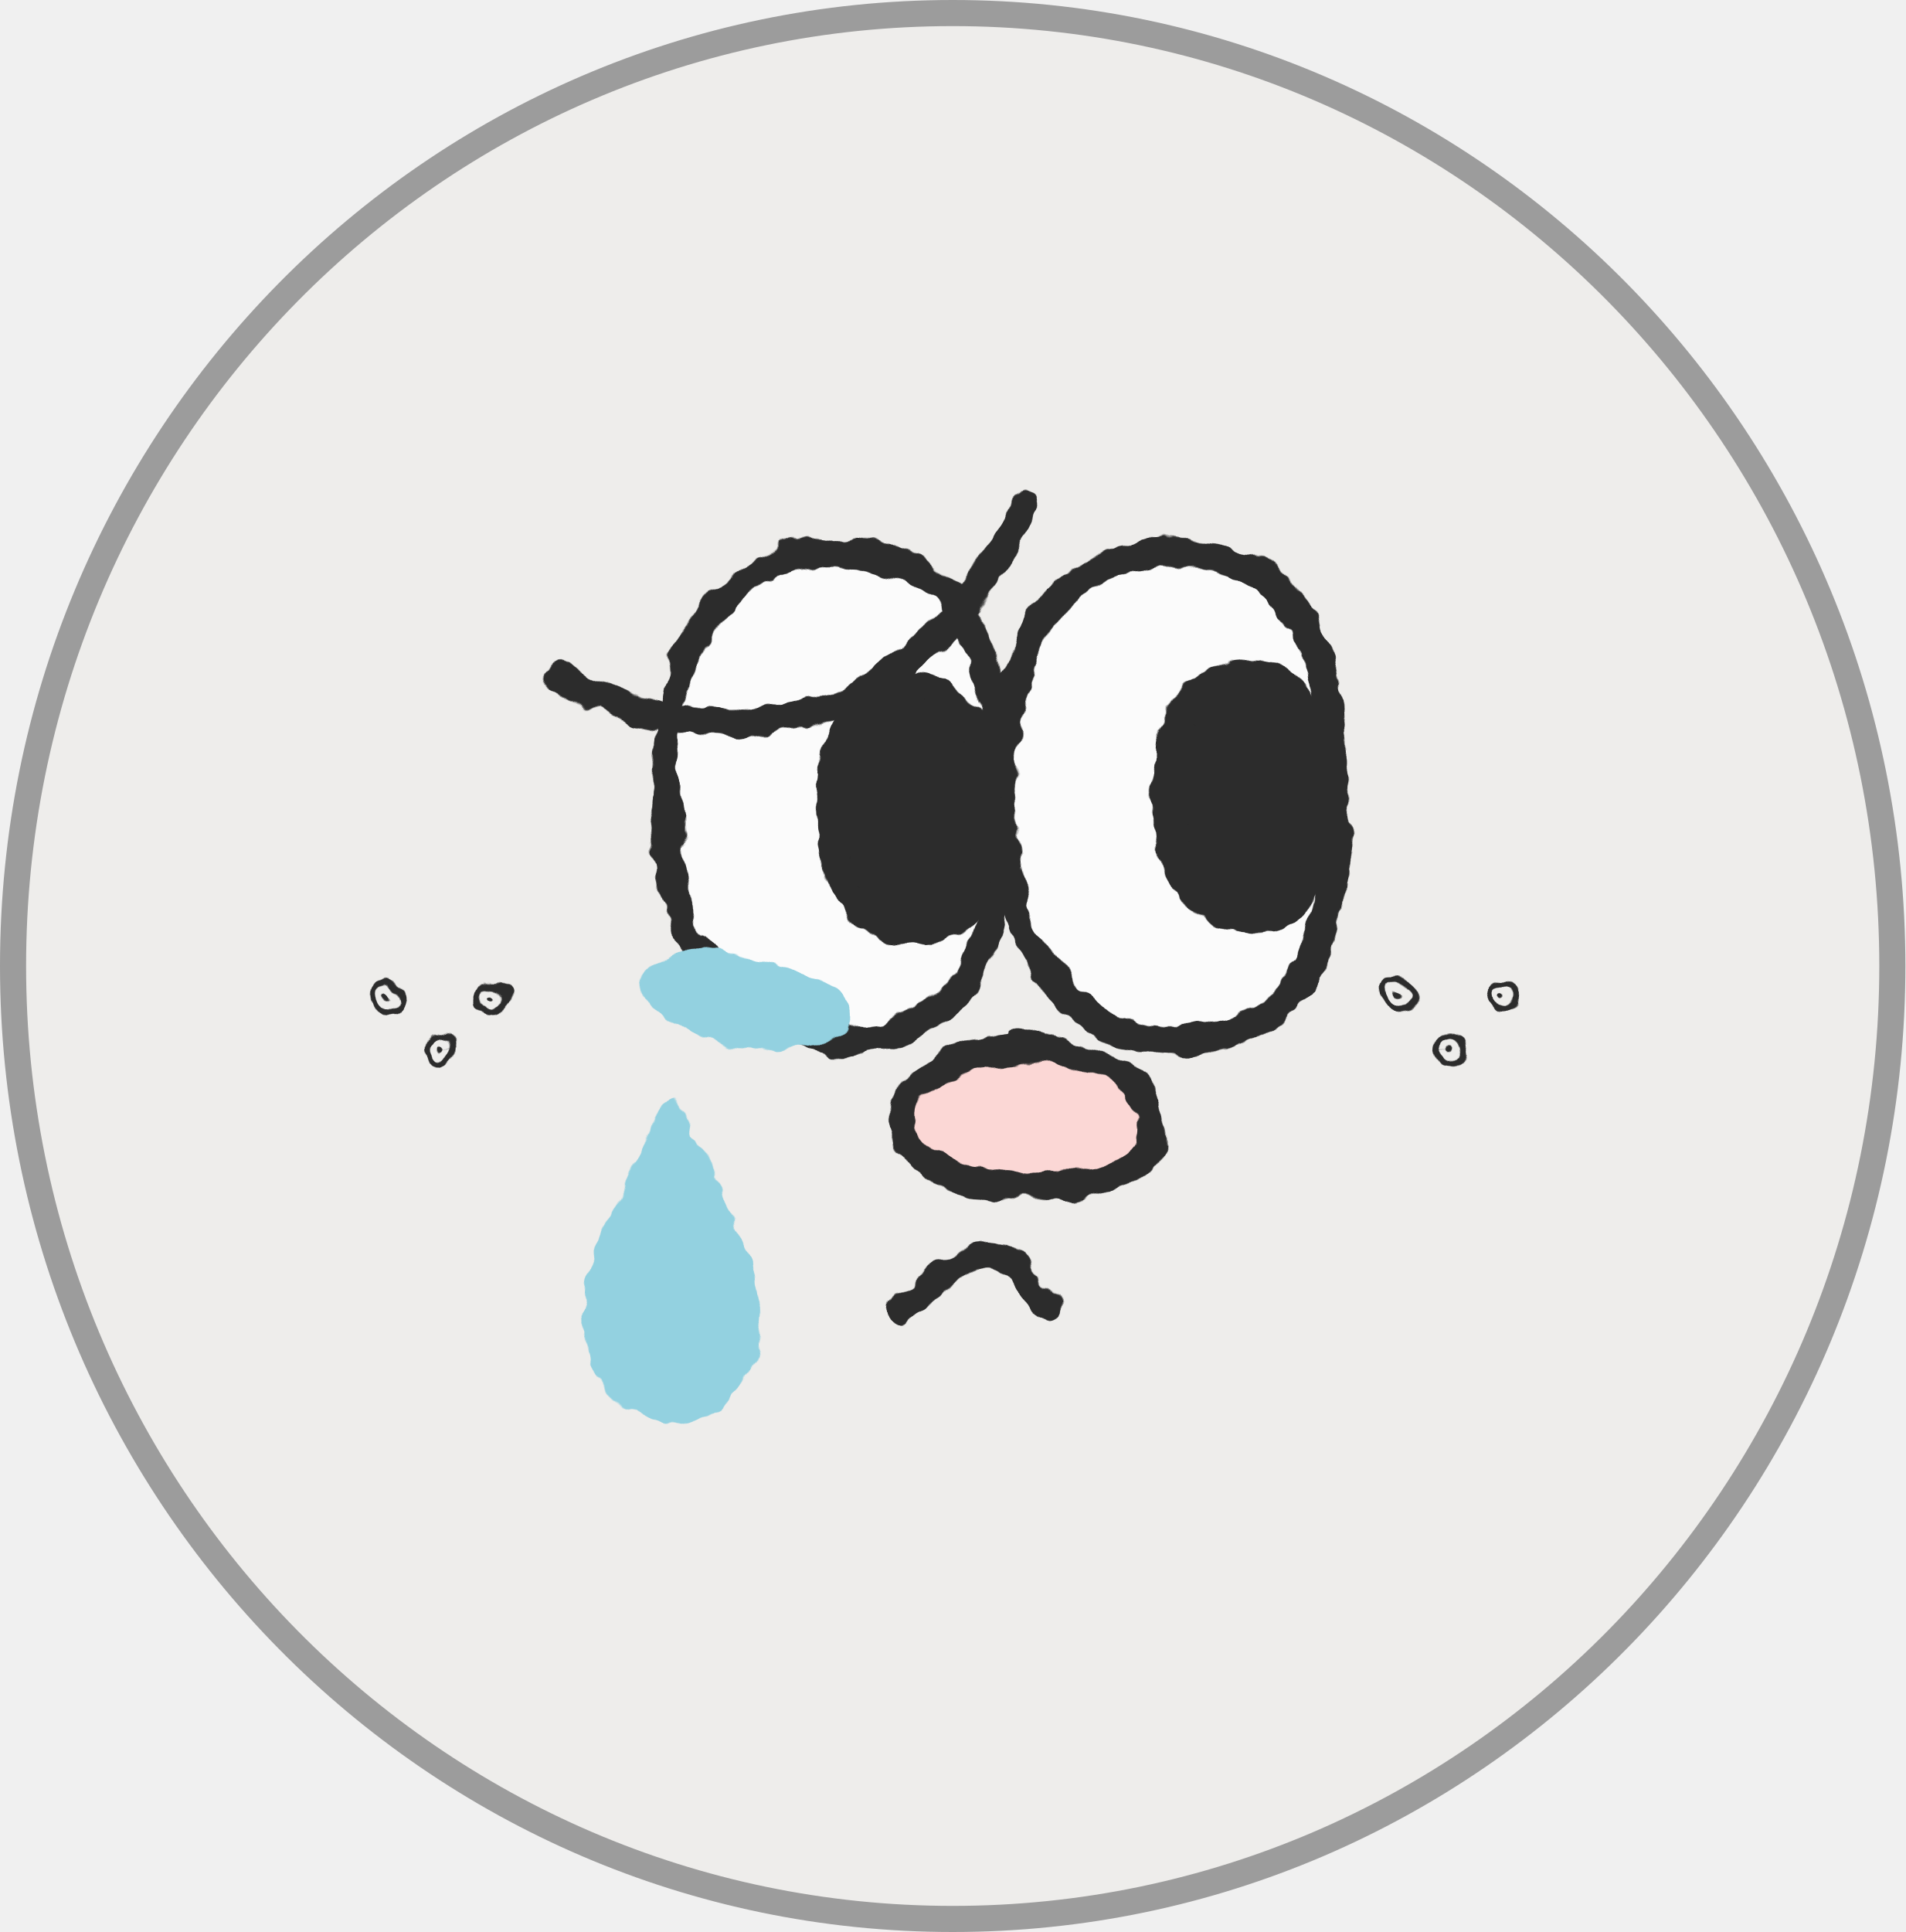
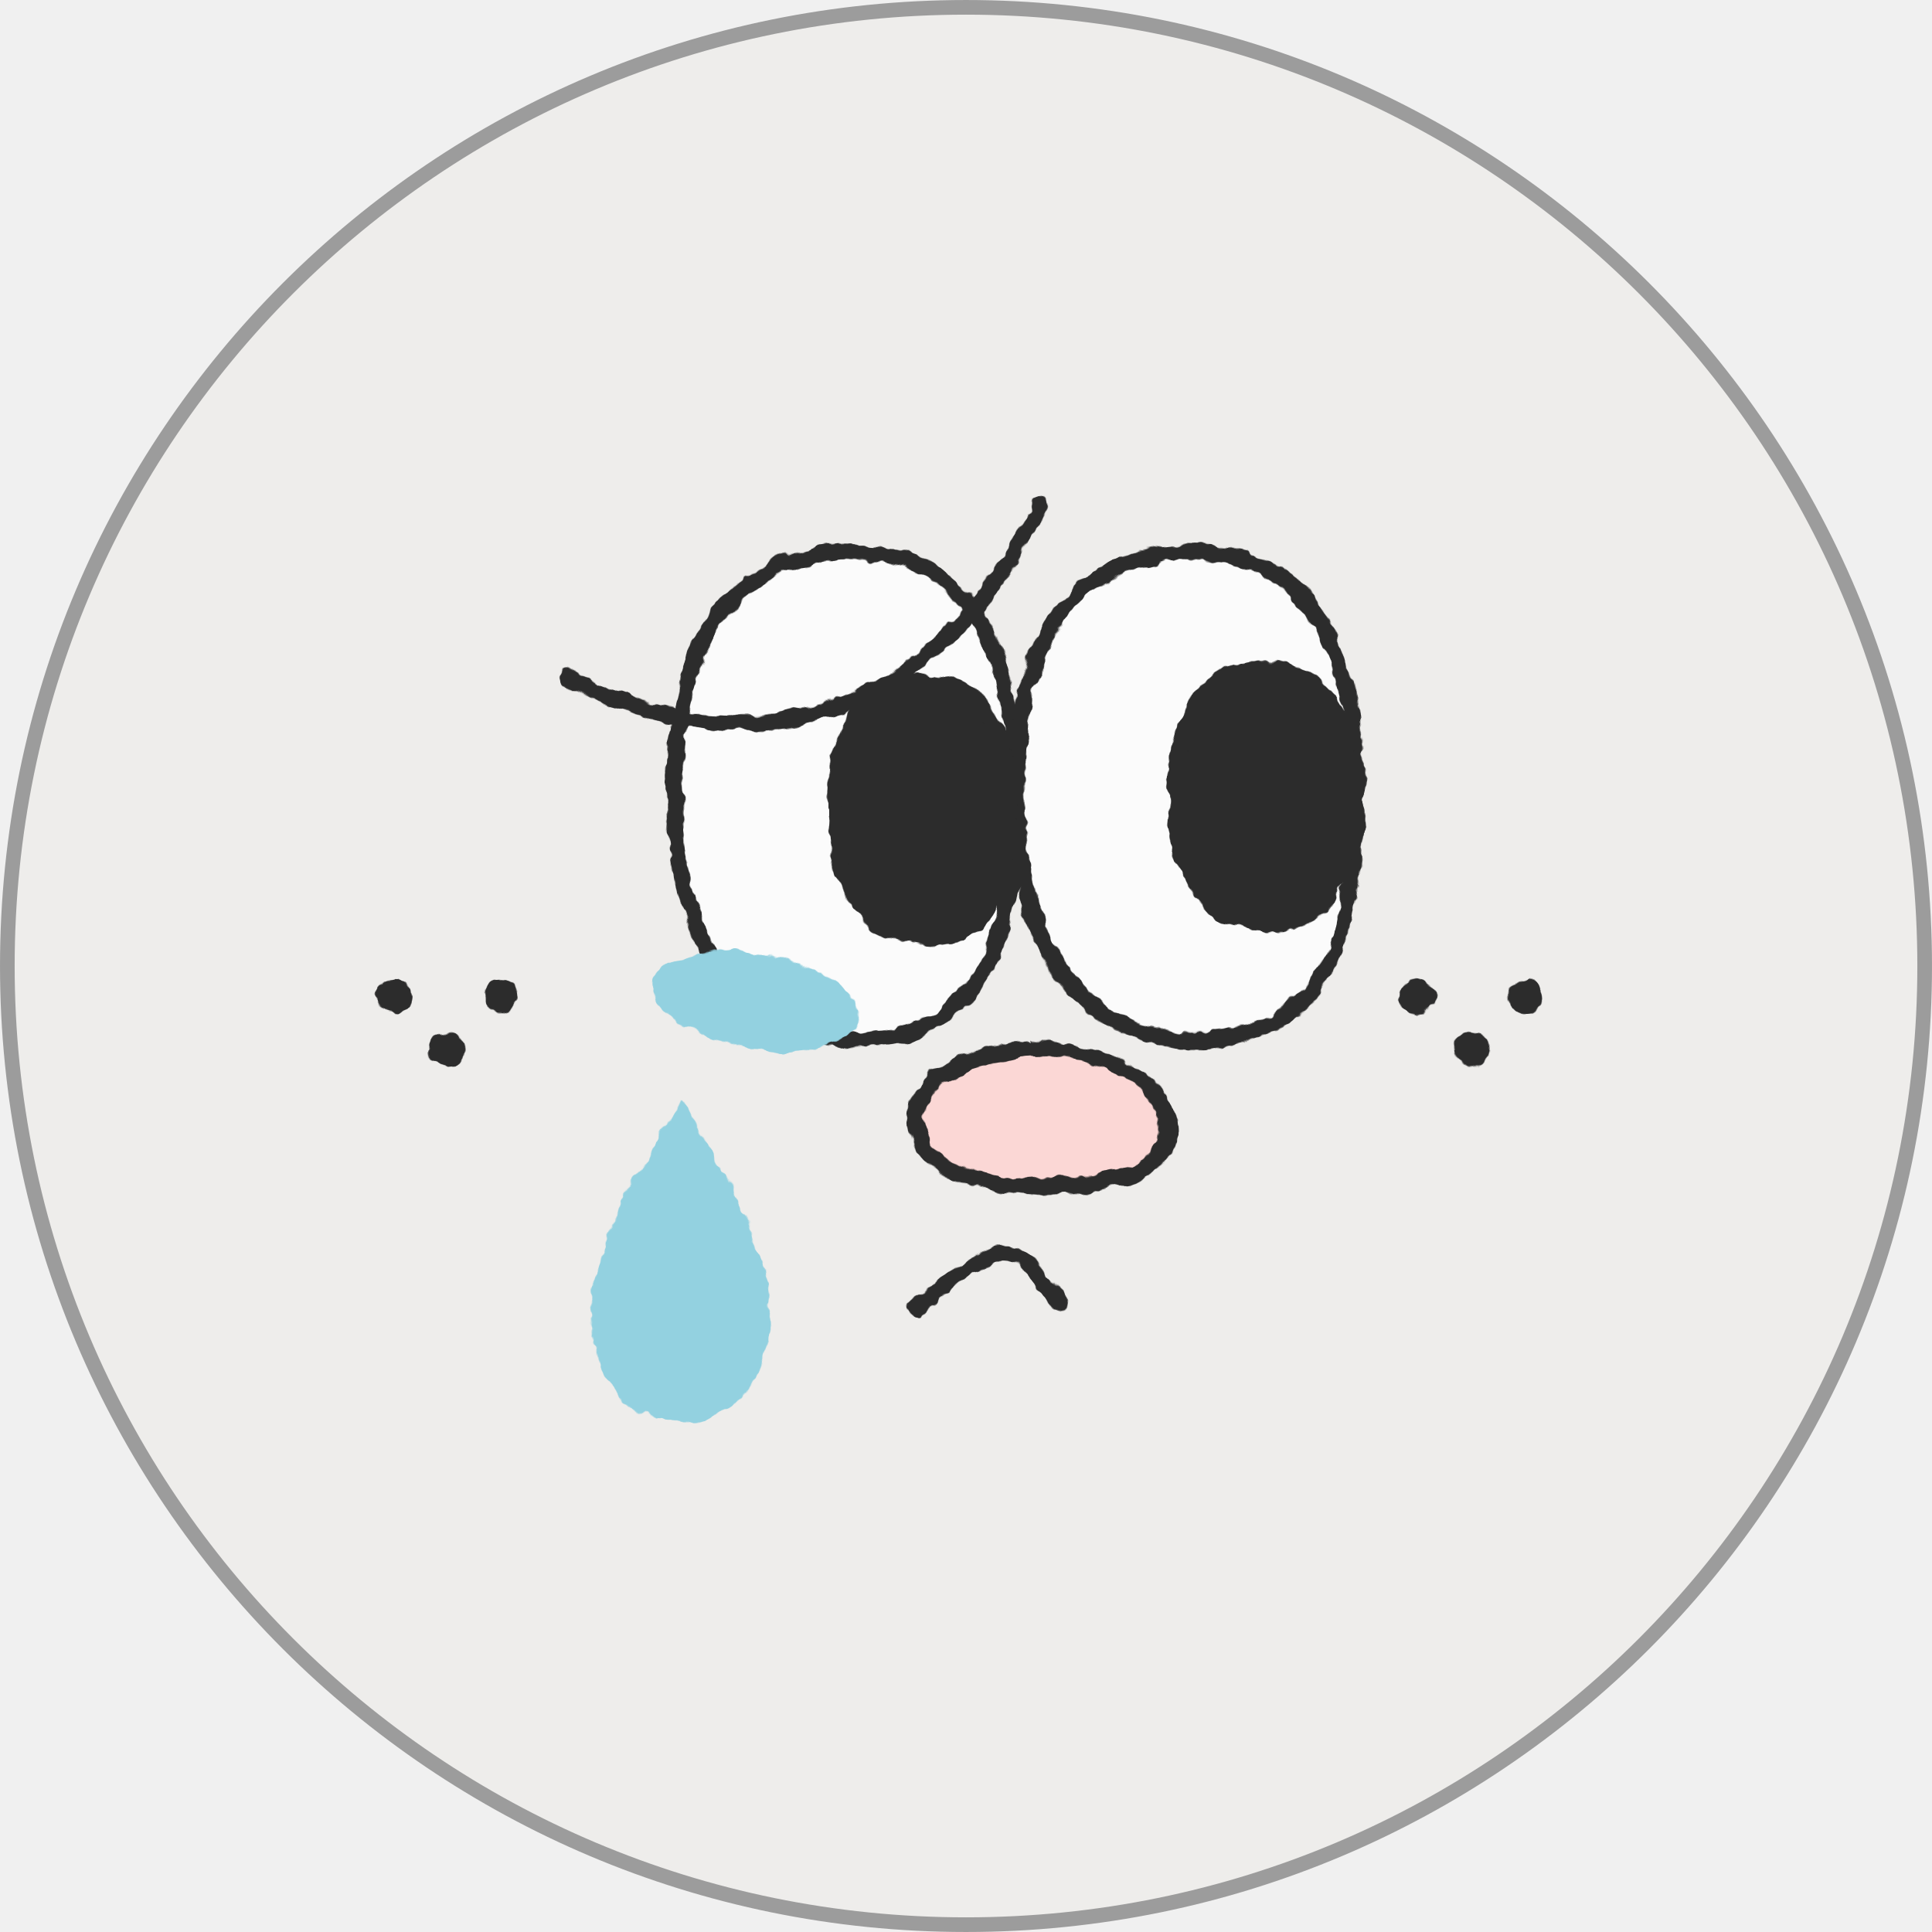
- <svg xmlns="http://www.w3.org/2000/svg" width="73" height="74" viewBox="0 0 73 74" fill="none">
-   <g clip-path="url(#clip0_40000282_7189)">
-     <path d="M36.5 0.5C56.376 0.5 72.5 16.835 72.5 37C72.5 57.165 56.376 73.5 36.5 73.5C16.624 73.5 0.5 57.165 0.5 37C0.5 16.835 16.624 0.5 36.5 0.5Z" fill="#EEEDEB" stroke="#9C9C9C" />
-     <g filter="url(#filter0_g_40000282_7189)">
-       <path d="M38.388 30.495C38.388 35.66 37.232 39.846 32.274 39.846C27.63 39.846 25.495 35.66 25.495 30.495C25.495 25.331 27.067 21.145 32.274 21.145C36.805 21.145 38.388 25.331 38.388 30.495Z" fill="#FBFBFB" stroke="#2C2C2C" stroke-width="1.079" stroke-miterlimit="10" />
-       <path d="M51.27 30.495C51.27 35.66 50.114 39.846 45.156 39.846C40.511 39.846 38.377 35.66 38.377 30.495C38.377 25.331 39.949 21.145 45.156 21.145C49.687 21.145 51.27 25.331 51.27 30.495Z" fill="#FBFBFB" stroke="#2C2C2C" stroke-width="1.079" stroke-miterlimit="10" />
-       <path d="M35.002 26.369C36.05 26.37 36.724 26.835 37.166 27.616C37.632 28.436 37.847 29.623 37.847 31.016C37.847 32.429 37.687 33.613 37.251 34.428C37.038 34.825 36.765 35.124 36.417 35.328C36.069 35.533 35.612 35.661 35.002 35.661C33.908 35.661 33.132 35.181 32.608 34.385C32.067 33.565 31.782 32.384 31.782 31.016C31.782 29.622 31.998 28.445 32.499 27.633C32.974 26.864 33.734 26.369 35.002 26.369Z" fill="#2C2C2C" stroke="#2C2C2C" stroke-width="1.079" />
-       <path d="M47.885 25.849C48.933 25.849 49.606 26.314 50.049 27.095C50.514 27.916 50.73 29.103 50.73 30.495C50.73 31.909 50.57 33.092 50.133 33.908C49.921 34.304 49.647 34.604 49.3 34.808C48.952 35.013 48.495 35.141 47.885 35.141C46.79 35.141 46.015 34.66 45.49 33.865C44.95 33.044 44.664 31.864 44.664 30.495C44.664 29.101 44.881 27.925 45.382 27.113C45.857 26.344 46.617 25.849 47.885 25.849Z" fill="#2C2C2C" stroke="#2C2C2C" stroke-width="1.079" />
-       <path d="M39.252 40.148C39.252 40.148 33.992 40.418 34.659 43.344C35.325 46.27 42.667 45.666 43.709 44.417C44.75 43.167 44.021 40.387 39.252 40.137V40.148Z" fill="#FBD7D5" stroke="#2C2C2C" stroke-width="1.079" stroke-miterlimit="10" />
-       <path d="M21.422 25.945C21.422 25.945 32.649 32.838 39.366 19.26" stroke="#2C2C2C" stroke-width="1.079" stroke-miterlimit="10" stroke-linecap="round" />
-       <path d="M14.851 38.063C14.915 38.063 14.967 38.116 14.967 38.18C14.967 38.244 14.915 38.296 14.851 38.296C14.786 38.296 14.734 38.244 14.734 38.18C14.734 38.116 14.786 38.063 14.851 38.063Z" fill="#2C2C2C" stroke="#2C2C2C" stroke-width="1.079" />
-       <path d="M18.934 38.063C18.998 38.063 19.05 38.116 19.05 38.18C19.05 38.244 18.998 38.296 18.934 38.296C18.869 38.296 18.817 38.244 18.817 38.18C18.817 38.116 18.869 38.063 18.934 38.063Z" fill="#2C2C2C" stroke="#2C2C2C" stroke-width="1.079" />
-       <path d="M16.893 40.093C16.957 40.093 17.009 40.146 17.009 40.21C17.009 40.274 16.957 40.327 16.893 40.327C16.828 40.327 16.776 40.275 16.775 40.21C16.775 40.146 16.828 40.093 16.893 40.093Z" fill="#2C2C2C" stroke="#2C2C2C" stroke-width="1.079" />
-       <path d="M53.541 38.063C53.605 38.063 53.657 38.116 53.657 38.18C53.657 38.244 53.605 38.296 53.541 38.296C53.476 38.296 53.423 38.244 53.423 38.18C53.423 38.116 53.476 38.063 53.541 38.063Z" fill="#2C2C2C" stroke="#2C2C2C" stroke-width="1.079" />
-       <path d="M57.633 38.063C57.698 38.063 57.749 38.116 57.749 38.18C57.749 38.244 57.698 38.296 57.633 38.296C57.569 38.296 57.516 38.244 57.516 38.18C57.516 38.116 57.569 38.063 57.633 38.063Z" fill="#2C2C2C" stroke="#2C2C2C" stroke-width="1.079" />
-       <path d="M55.591 40.093C55.656 40.093 55.708 40.146 55.708 40.21C55.707 40.274 55.656 40.327 55.591 40.327C55.527 40.327 55.474 40.275 55.474 40.21C55.474 40.146 55.527 40.093 55.591 40.093Z" fill="#2C2C2C" stroke="#2C2C2C" stroke-width="1.079" />
-       <path d="M34.607 50.196C34.607 50.196 37.586 46.947 38.825 48.425L40.064 49.894" stroke="#2C2C2C" stroke-width="1.079" stroke-miterlimit="10" stroke-linecap="round" />
-       <path d="M22.339 50.279C22.339 53.34 24.161 54.486 25.723 54.486C27.285 54.486 29.108 53.34 29.108 50.279C29.108 47.218 25.723 42.157 25.723 42.157C25.723 42.157 22.339 47.218 22.339 50.279Z" fill="#93D1E0" />
-       <path d="M32.424 39.06C32.605 38.082 31.013 36.968 28.87 36.572C26.726 36.176 24.842 36.649 24.661 37.627C24.48 38.605 26.072 39.719 28.215 40.115C30.359 40.511 32.243 40.038 32.424 39.06Z" fill="#93D1E0" />
-     </g>
+ <svg xmlns="http://www.w3.org/2000/svg" width="112" height="112" viewBox="0 0 112 112" fill="none">
+   <circle cx="56" cy="56" r="55.575" fill="#EEEDEB" stroke="#9C9C9C" stroke-width="0.849" />
+   <g filter="url(#filter0_g_40000282_7189)">
+     <path d="M58.897 46.155C58.897 53.972 57.123 60.307 49.517 60.307C42.391 60.307 39.115 53.972 39.115 46.155C39.115 38.338 41.528 32.003 49.517 32.003C56.468 32.003 58.897 38.338 58.897 46.155Z" fill="#FBFBFB" stroke="#2C2C2C" stroke-width="0.916" stroke-miterlimit="10" />
+     <path d="M78.66 46.155C78.66 53.972 76.887 60.307 69.281 60.307C62.155 60.307 58.879 53.972 58.879 46.155C58.879 38.338 61.292 32.003 69.281 32.003C76.231 32.003 78.66 38.338 78.66 46.155Z" fill="#FBFBFB" stroke="#2C2C2C" stroke-width="0.916" stroke-miterlimit="10" />
+     <path d="M53.703 39.553C55.455 39.553 56.606 40.336 57.346 41.622C58.104 42.941 58.437 44.81 58.437 46.943C58.437 49.094 58.192 50.959 57.478 52.273C57.127 52.922 56.664 53.43 56.063 53.778C55.462 54.127 54.693 54.333 53.703 54.333C51.889 54.333 50.587 53.536 49.719 52.237C48.838 50.918 48.392 49.055 48.392 46.943C48.392 44.809 48.725 42.949 49.547 41.637C50.345 40.361 51.635 39.553 53.703 39.553Z" fill="#2C2C2C" stroke="#2C2C2C" stroke-width="0.916" />
+     <path d="M73.468 38.765C75.22 38.765 76.371 39.549 77.11 40.834C77.869 42.154 78.202 44.023 78.202 46.156C78.202 48.306 77.957 50.171 77.243 51.486C76.891 52.134 76.429 52.642 75.828 52.991C75.226 53.34 74.457 53.545 73.468 53.545C71.654 53.545 70.352 52.748 69.484 51.45C68.603 50.13 68.157 48.267 68.157 46.156C68.157 44.021 68.49 42.161 69.311 40.849C70.11 39.573 71.4 38.765 73.468 38.765Z" fill="#2C2C2C" stroke="#2C2C2C" stroke-width="0.916" />
+     <path d="M60.222 60.764C60.222 60.764 52.153 61.174 53.175 65.602C54.198 70.03 65.463 69.116 67.06 67.225C68.658 65.334 67.54 61.126 60.222 60.748V60.764Z" fill="#FBD7D5" stroke="#2C2C2C" stroke-width="0.916" stroke-miterlimit="10" />
+     <path d="M32.867 39.268C32.867 39.268 50.092 49.701 60.398 29.15" stroke="#2C2C2C" stroke-width="0.916" stroke-miterlimit="10" stroke-linecap="round" />
+     <path d="M22.785 57.251C23.094 57.251 23.333 57.496 23.333 57.786C23.333 58.075 23.094 58.32 22.785 58.32C22.476 58.32 22.236 58.075 22.236 57.786C22.236 57.496 22.476 57.251 22.785 57.251Z" fill="#2C2C2C" stroke="#2C2C2C" stroke-width="0.916" />
+     <path d="M29.049 57.251C29.358 57.251 29.597 57.496 29.597 57.786C29.597 58.075 29.358 58.32 29.049 58.32C28.741 58.32 28.501 58.075 28.5 57.786C28.5 57.496 28.74 57.251 29.049 57.251Z" fill="#2C2C2C" stroke="#2C2C2C" stroke-width="0.916" />
+     <path d="M25.918 60.324C26.226 60.324 26.465 60.57 26.465 60.859C26.465 61.148 26.226 61.393 25.918 61.393C25.609 61.393 25.369 61.148 25.369 60.859C25.369 60.57 25.609 60.324 25.918 60.324Z" fill="#2C2C2C" stroke="#2C2C2C" stroke-width="0.916" />
+     <path d="M82.144 57.251C82.453 57.251 82.692 57.496 82.692 57.786C82.692 58.075 82.453 58.32 82.144 58.32C81.836 58.32 81.596 58.075 81.596 57.786C81.596 57.496 81.836 57.251 82.144 57.251Z" fill="#2C2C2C" stroke="#2C2C2C" stroke-width="0.916" />
+     <path d="M88.423 57.251C88.732 57.251 88.971 57.496 88.971 57.786C88.971 58.075 88.732 58.32 88.423 58.32C88.115 58.32 87.875 58.075 87.874 57.786C87.874 57.496 88.115 57.251 88.423 57.251Z" fill="#2C2C2C" stroke="#2C2C2C" stroke-width="0.916" />
+     <path d="M85.291 60.324C85.6 60.324 85.839 60.57 85.839 60.859C85.838 61.148 85.599 61.393 85.291 61.393C84.982 61.393 84.742 61.148 84.742 60.859C84.742 60.57 84.982 60.324 85.291 60.324Z" fill="#2C2C2C" stroke="#2C2C2C" stroke-width="0.916" />
+     <path d="M53.096 75.972C53.096 75.972 57.666 71.055 59.567 73.293L61.468 75.515" stroke="#2C2C2C" stroke-width="0.916" stroke-miterlimit="10" stroke-linecap="round" />
+     <path d="M34.273 76.098C34.273 80.731 37.069 82.465 39.466 82.465C41.863 82.465 44.659 80.731 44.659 76.098C44.659 71.465 39.466 63.806 39.466 63.806C39.466 63.806 34.273 71.465 34.273 76.098Z" fill="#93D1E0" />
+     <path d="M49.746 59.118C50.023 57.637 47.582 55.951 44.293 55.352C41.004 54.754 38.113 55.468 37.836 56.949C37.559 58.43 40 60.116 43.289 60.715C46.578 61.313 49.469 60.599 49.746 59.118Z" fill="#93D1E0" />
  </g>
  <defs>
-     <filter id="filter0_g_40000282_7189" x="13.795" y="18.321" width="44.895" height="36.565" filterUnits="userSpaceOnUse" color-interpolation-filters="sRGB">
+     <filter id="filter0_g_40000282_7189" x="21.438" y="28.352" width="68.331" height="54.452" filterUnits="userSpaceOnUse" color-interpolation-filters="sRGB">
      <feFlood flood-opacity="0" result="BackgroundImageFix" />
      <feBlend mode="normal" in="SourceGraphic" in2="BackgroundImageFix" result="shape" />
-       <feTurbulence type="fractalNoise" baseFrequency="0.667 0.667" numOctaves="3" seed="7043" />
-       <feDisplacementMap in="shape" scale="0.8" xChannelSelector="R" yChannelSelector="G" result="displacedImage" width="100%" height="100%" />
+       <feTurbulence type="fractalNoise" baseFrequency="0.785 0.785" numOctaves="3" seed="7043" />
+       <feDisplacementMap in="shape" scale="0.679" xChannelSelector="R" yChannelSelector="G" result="displacedImage" width="100%" height="100%" />
      <feMerge result="effect1_texture_40000282_7189">
        <feMergeNode in="displacedImage" />
      </feMerge>
    </filter>
-     <clipPath id="clip0_40000282_7189">
-       <rect width="73" height="74" fill="white" />
-     </clipPath>
  </defs>
</svg>
